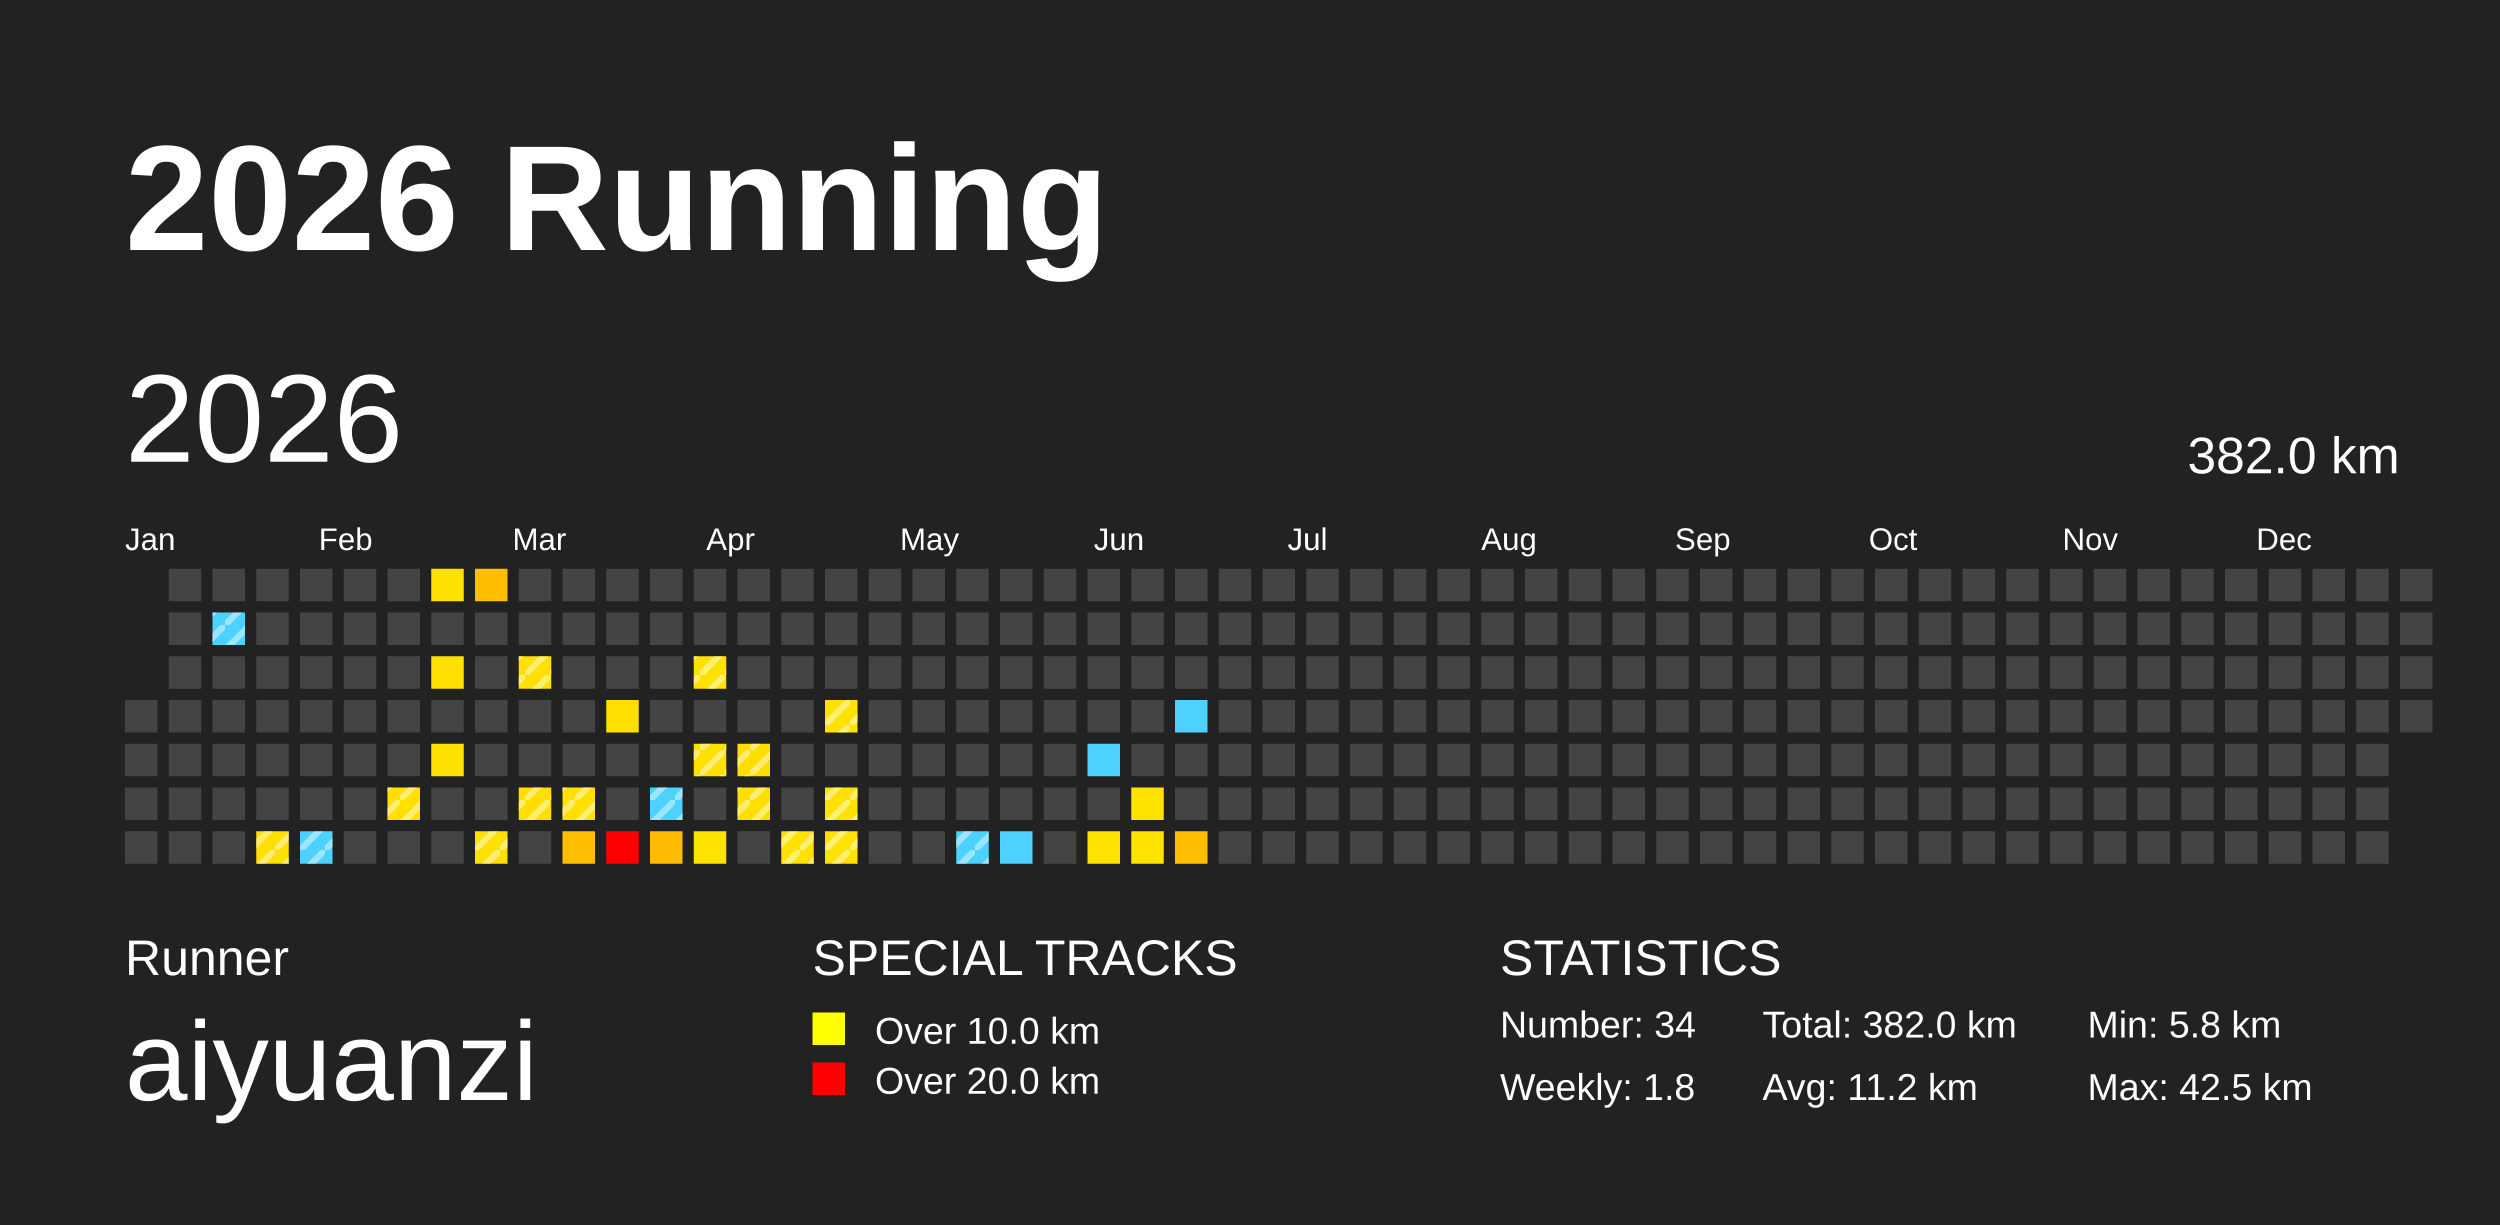
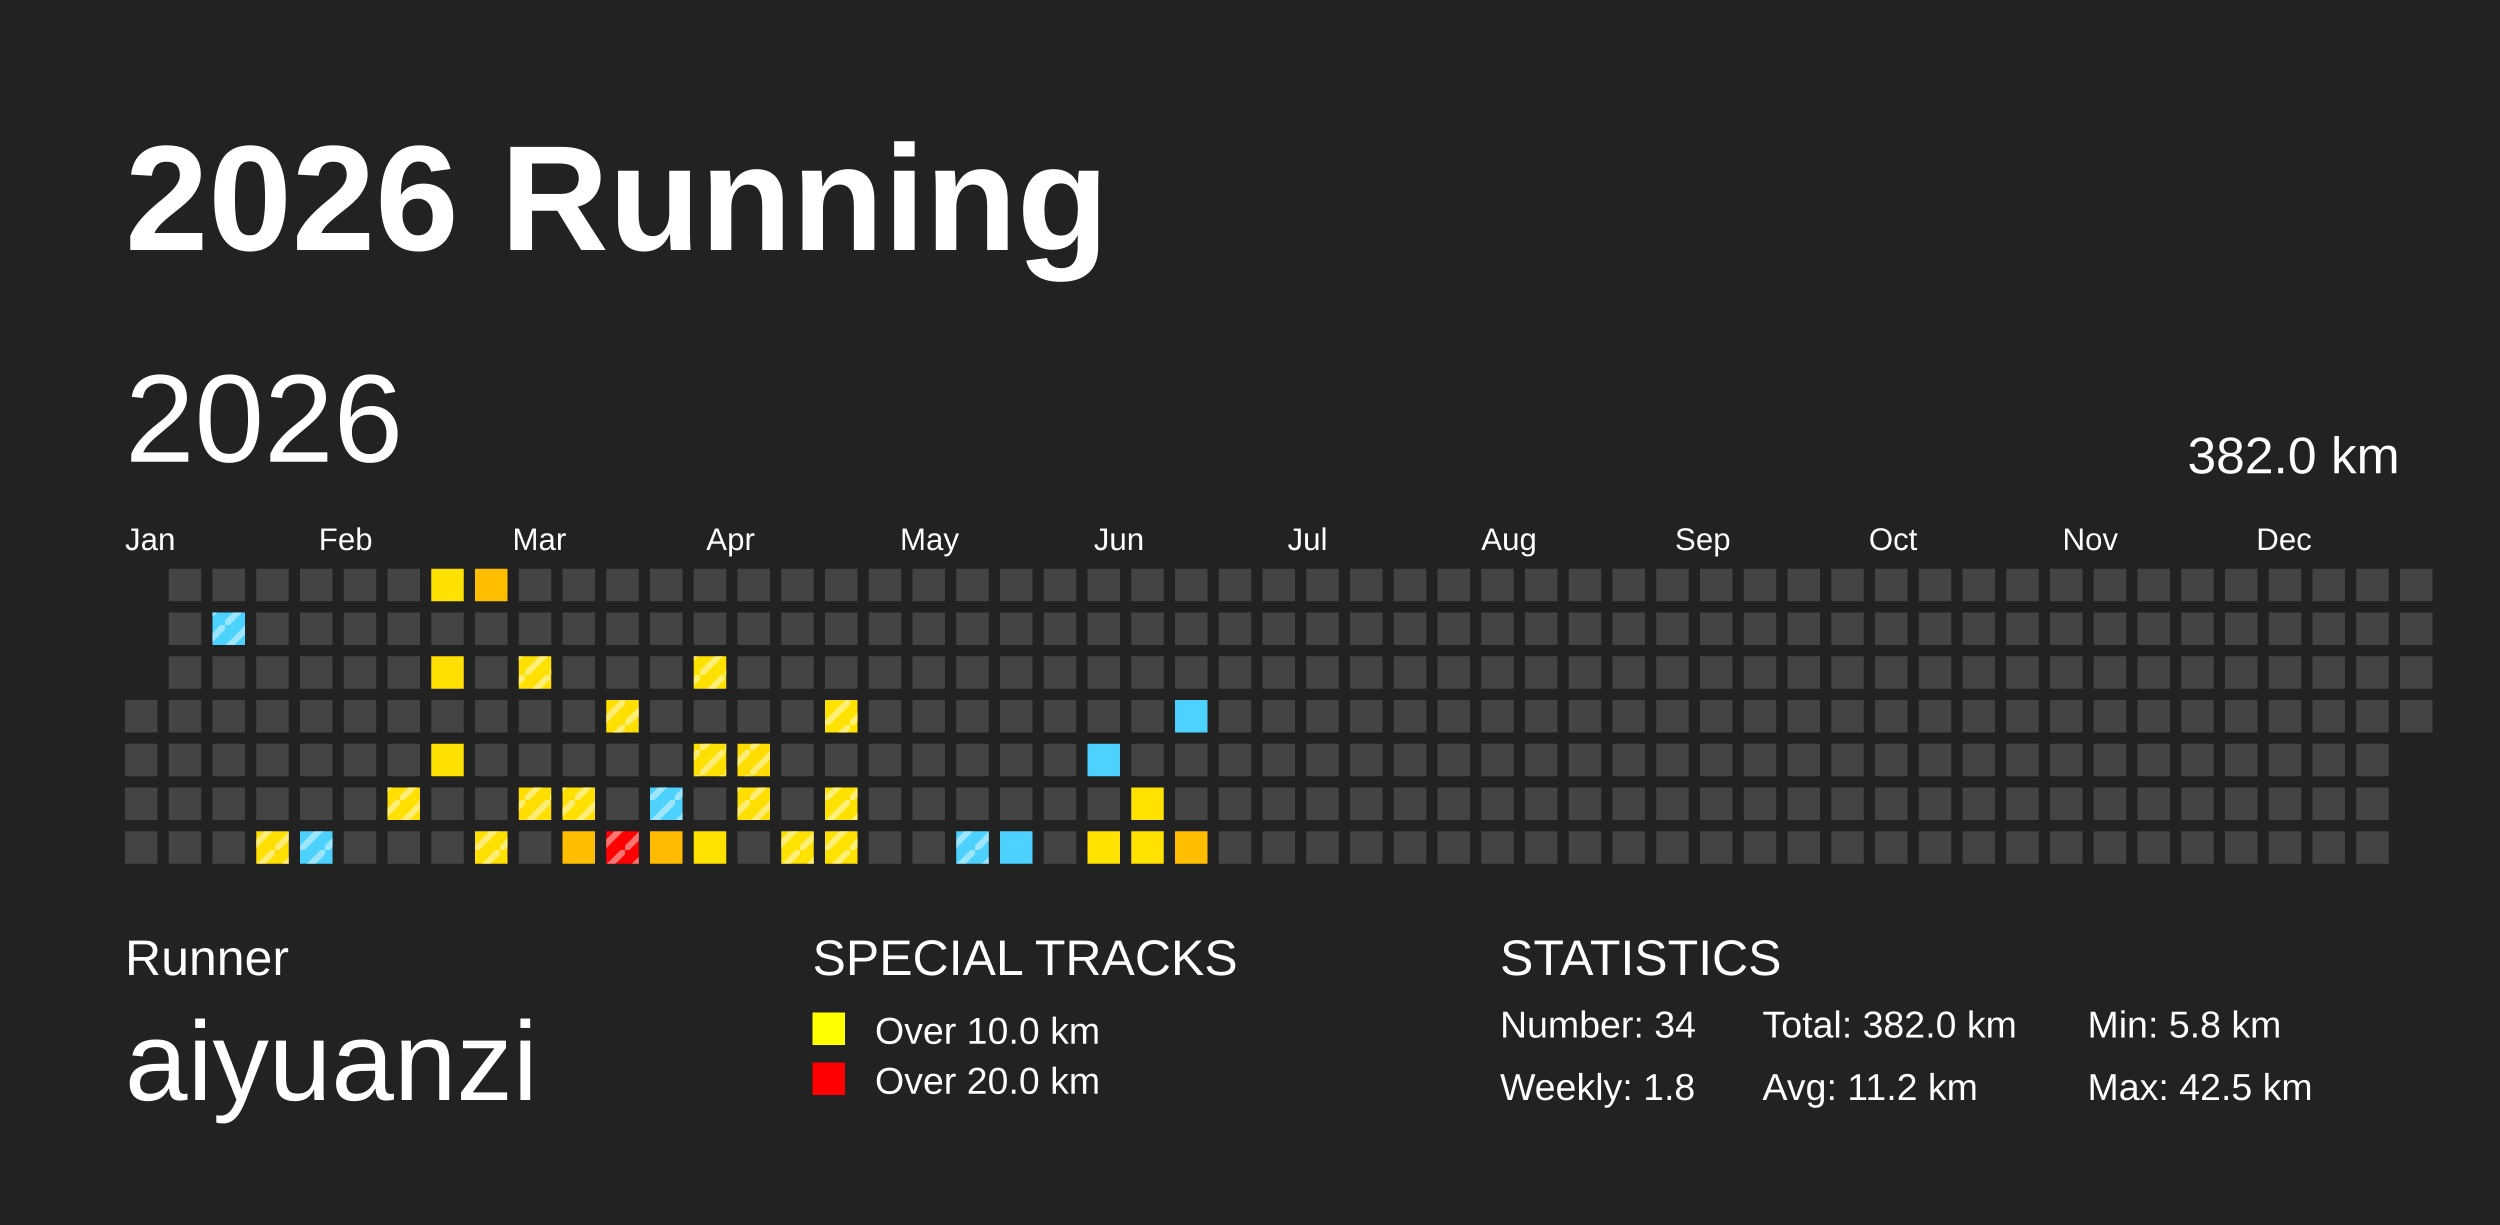
<svg xmlns="http://www.w3.org/2000/svg" baseProfile="full" height="98mm" version="1.1" viewBox="0,0,200,98" width="200mm">
  <defs>
    <pattern height="2" id="indoor-stripe" patternUnits="userSpaceOnUse" width="2">
      <line stroke="white" stroke-opacity="0.45" stroke-width="0.5" x1="0" x2="2" y1="2" y2="0" />
    </pattern>
  </defs>
  <rect fill="#222222" height="98" width="200" x="0" y="0" />
  <text fill="#FFFFFF" style="font-size:12px; font-family:Arial; font-weight:bold;" x="10" y="20">2026 Running</text>
  <text fill="#FFFFFF" style="font-size:4px; font-family:Arial" x="10" y="78">Runner</text>
  <text fill="#FFFFFF" style="font-size:9px; font-family:Arial" x="10" y="88">aiyuanzi</text>
  <text fill="#FFFFFF" style="font-size:4px; font-family:Arial" x="65" y="78">SPECIAL TRACKS</text>
  <rect fill="yellow" height="2.6" width="2.6" x="65" y="81" />
  <text fill="#FFFFFF" style="font-size:3px; font-family:Arial" x="70" y="83.5">Over 10.0 km</text>
  <rect fill="red" height="2.6" width="2.6" x="65" y="85" />
  <text fill="#FFFFFF" style="font-size:3px; font-family:Arial" x="70" y="87.5">Over 20.0 km</text>
  <text fill="#FFFFFF" style="font-size:4px; font-family:Arial" x="120" y="78">STATISTICS</text>
  <text fill="#FFFFFF" style="font-size:3px; font-family:Arial" x="120" y="83">Number: 34</text>
  <text fill="#FFFFFF" style="font-size:3px; font-family:Arial" x="120" y="88">Weekly: 1.8</text>
  <text fill="#FFFFFF" style="font-size:3px; font-family:Arial" x="141" y="83">Total: 382.0 km</text>
  <text fill="#FFFFFF" style="font-size:3px; font-family:Arial" x="141" y="88">Avg: 11.2 km</text>
  <text fill="#FFFFFF" style="font-size:3px; font-family:Arial" x="167" y="83">Min: 5.8 km</text>
  <text fill="#FFFFFF" style="font-size:3px; font-family:Arial" x="167" y="88">Max: 42.5 km</text>
  <text dominant-baseline="hanging" fill="#FFFFFF" style="font-size:10.0px; font-family:Arial;" x="10" y="30">2026</text>
  <text dominant-baseline="hanging" fill="#FFFFFF" style="font-size:4.125px; font-family:Arial;" x="175" y="35">382.0 km</text>
  <text fill="#FFFFFF" style="font-size:2.5px; font-family:Arial" x="10.0" y="44">Jan</text>
  <text fill="#FFFFFF" style="font-size:2.5px; font-family:Arial" x="25.5" y="44">Feb</text>
  <text fill="#FFFFFF" style="font-size:2.5px; font-family:Arial" x="41.0" y="44">Mar</text>
  <text fill="#FFFFFF" style="font-size:2.5px; font-family:Arial" x="56.5" y="44">Apr</text>
  <text fill="#FFFFFF" style="font-size:2.5px; font-family:Arial" x="72.0" y="44">May</text>
  <text fill="#FFFFFF" style="font-size:2.5px; font-family:Arial" x="87.5" y="44">Jun</text>
  <text fill="#FFFFFF" style="font-size:2.5px; font-family:Arial" x="103.0" y="44">Jul</text>
  <text fill="#FFFFFF" style="font-size:2.5px; font-family:Arial" x="118.5" y="44">Aug</text>
  <text fill="#FFFFFF" style="font-size:2.5px; font-family:Arial" x="134.0" y="44">Sep</text>
  <text fill="#FFFFFF" style="font-size:2.5px; font-family:Arial" x="149.5" y="44">Oct</text>
  <text fill="#FFFFFF" style="font-size:2.5px; font-family:Arial" x="165.0" y="44">Nov</text>
  <text fill="#FFFFFF" style="font-size:2.5px; font-family:Arial" x="180.5" y="44">Dec</text>
  <rect fill="#444444" height="2.6" width="2.6" x="10.0" y="56.0" />
  <rect fill="#444444" height="2.6" width="2.6" x="10.0" y="59.5" />
  <rect fill="#444444" height="2.6" width="2.6" x="10.0" y="63.0" />
  <rect fill="#444444" height="2.6" width="2.6" x="10.0" y="66.5" />
  <rect fill="#444444" height="2.6" width="2.6" x="13.5" y="45.5" />
  <rect fill="#444444" height="2.6" width="2.6" x="13.5" y="49.0" />
  <rect fill="#444444" height="2.6" width="2.6" x="13.5" y="52.5" />
  <rect fill="#444444" height="2.6" width="2.6" x="13.5" y="56.0" />
  <rect fill="#444444" height="2.6" width="2.6" x="13.5" y="59.5" />
  <rect fill="#444444" height="2.6" width="2.6" x="13.5" y="63.0" />
  <rect fill="#444444" height="2.6" width="2.6" x="13.5" y="66.5" />
  <rect fill="#444444" height="2.6" width="2.6" x="17.0" y="45.5" />
  <rect fill="#4dd2ff" height="2.6" width="2.6" x="17.0" y="49.0" />
  <rect fill="url(#indoor-stripe)" height="2.6" width="2.6" x="17.0" y="49.0" />
  <rect fill="#444444" height="2.6" width="2.6" x="17.0" y="52.5" />
  <rect fill="#444444" height="2.6" width="2.6" x="17.0" y="56.0" />
  <rect fill="#444444" height="2.6" width="2.6" x="17.0" y="59.5" />
  <rect fill="#444444" height="2.6" width="2.6" x="17.0" y="63.0" />
  <rect fill="#444444" height="2.6" width="2.6" x="17.0" y="66.5" />
  <rect fill="#444444" height="2.6" width="2.6" x="20.5" y="45.5" />
  <rect fill="#444444" height="2.6" width="2.6" x="20.5" y="49.0" />
  <rect fill="#444444" height="2.6" width="2.6" x="20.5" y="52.5" />
  <rect fill="#444444" height="2.6" width="2.6" x="20.5" y="56.0" />
  <rect fill="#444444" height="2.6" width="2.6" x="20.5" y="59.5" />
  <rect fill="#444444" height="2.6" width="2.6" x="20.5" y="63.0" />
  <rect fill="#ffdf00" height="2.6" width="2.6" x="20.5" y="66.5" />
  <rect fill="url(#indoor-stripe)" height="2.6" width="2.6" x="20.5" y="66.5" />
  <rect fill="#444444" height="2.6" width="2.6" x="24.0" y="45.5" />
  <rect fill="#444444" height="2.6" width="2.6" x="24.0" y="49.0" />
  <rect fill="#444444" height="2.6" width="2.6" x="24.0" y="52.5" />
  <rect fill="#444444" height="2.6" width="2.6" x="24.0" y="56.0" />
  <rect fill="#444444" height="2.6" width="2.6" x="24.0" y="59.5" />
  <rect fill="#444444" height="2.6" width="2.6" x="24.0" y="63.0" />
  <rect fill="#4dd2ff" height="2.6" width="2.6" x="24.0" y="66.5" />
  <rect fill="url(#indoor-stripe)" height="2.6" width="2.6" x="24.0" y="66.5" />
  <rect fill="#444444" height="2.6" width="2.6" x="27.5" y="45.5" />
  <rect fill="#444444" height="2.6" width="2.6" x="27.5" y="49.0" />
  <rect fill="#444444" height="2.6" width="2.6" x="27.5" y="52.5" />
  <rect fill="#444444" height="2.6" width="2.6" x="27.5" y="56.0" />
  <rect fill="#444444" height="2.6" width="2.6" x="27.5" y="59.5" />
  <rect fill="#444444" height="2.6" width="2.6" x="27.5" y="63.0" />
  <rect fill="#444444" height="2.6" width="2.6" x="27.5" y="66.5" />
  <rect fill="#444444" height="2.6" width="2.6" x="31.0" y="45.5" />
  <rect fill="#444444" height="2.6" width="2.6" x="31.0" y="49.0" />
  <rect fill="#444444" height="2.6" width="2.6" x="31.0" y="52.5" />
  <rect fill="#444444" height="2.6" width="2.6" x="31.0" y="56.0" />
  <rect fill="#444444" height="2.6" width="2.6" x="31.0" y="59.5" />
  <rect fill="#ffe000" height="2.6" width="2.6" x="31.0" y="63.0" />
  <rect fill="url(#indoor-stripe)" height="2.6" width="2.6" x="31.0" y="63.0" />
  <rect fill="#444444" height="2.6" width="2.6" x="31.0" y="66.5" />
  <rect fill="#ffe100" height="2.6" width="2.6" x="34.5" y="45.5" />
  <rect fill="#444444" height="2.6" width="2.6" x="34.5" y="49.0" />
  <rect fill="#ffe000" height="2.6" width="2.6" x="34.5" y="52.5" />
  <rect fill="#444444" height="2.6" width="2.6" x="34.5" y="56.0" />
  <rect fill="#ffe100" height="2.6" width="2.6" x="34.5" y="59.5" />
  <rect fill="#444444" height="2.6" width="2.6" x="34.5" y="63.0" />
  <rect fill="#444444" height="2.6" width="2.6" x="34.5" y="66.5" />
  <rect fill="#ffbe00" height="2.6" width="2.6" x="38.0" y="45.5" />
  <rect fill="#444444" height="2.6" width="2.6" x="38.0" y="49.0" />
  <rect fill="#444444" height="2.6" width="2.6" x="38.0" y="52.5" />
  <rect fill="#444444" height="2.6" width="2.6" x="38.0" y="56.0" />
  <rect fill="#444444" height="2.6" width="2.6" x="38.0" y="59.5" />
  <rect fill="#444444" height="2.6" width="2.6" x="38.0" y="63.0" />
  <rect fill="#ffe000" height="2.6" width="2.6" x="38.0" y="66.5" />
  <rect fill="url(#indoor-stripe)" height="2.6" width="2.6" x="38.0" y="66.5" />
  <rect fill="#444444" height="2.6" width="2.6" x="41.5" y="45.5" />
  <rect fill="#444444" height="2.6" width="2.6" x="41.5" y="49.0" />
  <rect fill="#ffe000" height="2.6" width="2.6" x="41.5" y="52.5" />
  <rect fill="url(#indoor-stripe)" height="2.6" width="2.6" x="41.5" y="52.5" />
  <rect fill="#444444" height="2.6" width="2.6" x="41.5" y="56.0" />
  <rect fill="#444444" height="2.6" width="2.6" x="41.5" y="59.5" />
  <rect fill="#ffde00" height="2.6" width="2.6" x="41.5" y="63.0" />
  <rect fill="url(#indoor-stripe)" height="2.6" width="2.6" x="41.5" y="63.0" />
  <rect fill="#444444" height="2.6" width="2.6" x="41.5" y="66.5" />
  <rect fill="#444444" height="2.6" width="2.6" x="45.0" y="45.5" />
  <rect fill="#444444" height="2.6" width="2.6" x="45.0" y="49.0" />
  <rect fill="#444444" height="2.6" width="2.6" x="45.0" y="52.5" />
  <rect fill="#444444" height="2.6" width="2.6" x="45.0" y="56.0" />
  <rect fill="#444444" height="2.6" width="2.6" x="45.0" y="59.5" />
  <rect fill="#ffe000" height="2.6" width="2.6" x="45.0" y="63.0" />
  <rect fill="url(#indoor-stripe)" height="2.6" width="2.6" x="45.0" y="63.0" />
  <rect fill="#ffbf00" height="2.6" width="2.6" x="45.0" y="66.5" />
  <rect fill="#444444" height="2.6" width="2.6" x="48.5" y="45.5" />
  <rect fill="#444444" height="2.6" width="2.6" x="48.5" y="49.0" />
  <rect fill="#444444" height="2.6" width="2.6" x="48.5" y="52.5" />
  <rect fill="#ffdf00" height="2.6" width="2.6" x="48.5" y="56.0" />
+   <rect fill="url(#indoor-stripe)" height="2.6" width="2.6" x="48.5" y="56.0" />
  <rect fill="#444444" height="2.6" width="2.6" x="48.5" y="59.5" />
  <rect fill="#444444" height="2.6" width="2.6" x="48.5" y="63.0" />
  <rect fill="red" height="2.6" width="2.6" x="48.5" y="66.5" />
+   <rect fill="url(#indoor-stripe)" height="2.6" width="2.6" x="48.5" y="66.5" />
  <rect fill="#444444" height="2.6" width="2.6" x="52.0" y="45.5" />
  <rect fill="#444444" height="2.6" width="2.6" x="52.0" y="49.0" />
  <rect fill="#444444" height="2.6" width="2.6" x="52.0" y="52.5" />
  <rect fill="#444444" height="2.6" width="2.6" x="52.0" y="56.0" />
  <rect fill="#444444" height="2.6" width="2.6" x="52.0" y="59.5" />
  <rect fill="#4dd2ff" height="2.6" width="2.6" x="52.0" y="63.0" />
  <rect fill="url(#indoor-stripe)" height="2.6" width="2.6" x="52.0" y="63.0" />
  <rect fill="#ffbb00" height="2.6" width="2.6" x="52.0" y="66.5" />
  <rect fill="#444444" height="2.6" width="2.6" x="55.5" y="45.5" />
  <rect fill="#444444" height="2.6" width="2.6" x="55.5" y="49.0" />
  <rect fill="#ffe100" height="2.6" width="2.6" x="55.5" y="52.5" />
  <rect fill="url(#indoor-stripe)" height="2.6" width="2.6" x="55.5" y="52.5" />
  <rect fill="#444444" height="2.6" width="2.6" x="55.5" y="56.0" />
  <rect fill="#ffe000" height="2.6" width="2.6" x="55.5" y="59.5" />
  <rect fill="url(#indoor-stripe)" height="2.6" width="2.6" x="55.5" y="59.5" />
  <rect fill="#444444" height="2.6" width="2.6" x="55.5" y="63.0" />
  <rect fill="#ffe200" height="2.6" width="2.6" x="55.5" y="66.5" />
  <rect fill="#444444" height="2.6" width="2.6" x="59.0" y="45.5" />
  <rect fill="#444444" height="2.6" width="2.6" x="59.0" y="49.0" />
  <rect fill="#444444" height="2.6" width="2.6" x="59.0" y="52.5" />
  <rect fill="#444444" height="2.6" width="2.6" x="59.0" y="56.0" />
  <rect fill="#ffdd00" height="2.6" width="2.6" x="59.0" y="59.5" />
  <rect fill="url(#indoor-stripe)" height="2.6" width="2.6" x="59.0" y="59.5" />
  <rect fill="#ffde00" height="2.6" width="2.6" x="59.0" y="63.0" />
  <rect fill="url(#indoor-stripe)" height="2.6" width="2.6" x="59.0" y="63.0" />
  <rect fill="#444444" height="2.6" width="2.6" x="59.0" y="66.5" />
  <rect fill="#444444" height="2.6" width="2.6" x="62.5" y="45.5" />
  <rect fill="#444444" height="2.6" width="2.6" x="62.5" y="49.0" />
  <rect fill="#444444" height="2.6" width="2.6" x="62.5" y="52.5" />
  <rect fill="#444444" height="2.6" width="2.6" x="62.5" y="56.0" />
  <rect fill="#444444" height="2.6" width="2.6" x="62.5" y="59.5" />
  <rect fill="#444444" height="2.6" width="2.6" x="62.5" y="63.0" />
  <rect fill="#ffe200" height="2.6" width="2.6" x="62.5" y="66.5" />
  <rect fill="url(#indoor-stripe)" height="2.6" width="2.6" x="62.5" y="66.5" />
  <rect fill="#444444" height="2.6" width="2.6" x="66.0" y="45.5" />
  <rect fill="#444444" height="2.6" width="2.6" x="66.0" y="49.0" />
  <rect fill="#444444" height="2.6" width="2.6" x="66.0" y="52.5" />
  <rect fill="#ffe200" height="2.6" width="2.6" x="66.0" y="56.0" />
  <rect fill="url(#indoor-stripe)" height="2.6" width="2.6" x="66.0" y="56.0" />
  <rect fill="#444444" height="2.6" width="2.6" x="66.0" y="59.5" />
  <rect fill="#ffe100" height="2.6" width="2.6" x="66.0" y="63.0" />
  <rect fill="url(#indoor-stripe)" height="2.6" width="2.6" x="66.0" y="63.0" />
  <rect fill="#ffe200" height="2.6" width="2.6" x="66.0" y="66.5" />
  <rect fill="url(#indoor-stripe)" height="2.6" width="2.6" x="66.0" y="66.5" />
  <rect fill="#444444" height="2.6" width="2.6" x="69.5" y="45.5" />
  <rect fill="#444444" height="2.6" width="2.6" x="69.5" y="49.0" />
  <rect fill="#444444" height="2.6" width="2.6" x="69.5" y="52.5" />
  <rect fill="#444444" height="2.6" width="2.6" x="69.5" y="56.0" />
  <rect fill="#444444" height="2.6" width="2.6" x="69.5" y="59.5" />
  <rect fill="#444444" height="2.6" width="2.6" x="69.5" y="63.0" />
  <rect fill="#444444" height="2.6" width="2.6" x="69.5" y="66.5" />
  <rect fill="#444444" height="2.6" width="2.6" x="73.0" y="45.5" />
  <rect fill="#444444" height="2.6" width="2.6" x="73.0" y="49.0" />
  <rect fill="#444444" height="2.6" width="2.6" x="73.0" y="52.5" />
  <rect fill="#444444" height="2.6" width="2.6" x="73.0" y="56.0" />
  <rect fill="#444444" height="2.6" width="2.6" x="73.0" y="59.5" />
  <rect fill="#444444" height="2.6" width="2.6" x="73.0" y="63.0" />
  <rect fill="#444444" height="2.6" width="2.6" x="73.0" y="66.5" />
  <rect fill="#444444" height="2.6" width="2.6" x="76.5" y="45.5" />
  <rect fill="#444444" height="2.6" width="2.6" x="76.5" y="49.0" />
  <rect fill="#444444" height="2.6" width="2.6" x="76.5" y="52.5" />
  <rect fill="#444444" height="2.6" width="2.6" x="76.5" y="56.0" />
  <rect fill="#444444" height="2.6" width="2.6" x="76.5" y="59.5" />
  <rect fill="#444444" height="2.6" width="2.6" x="76.5" y="63.0" />
  <rect fill="#4dd2ff" height="2.6" width="2.6" x="76.5" y="66.5" />
  <rect fill="url(#indoor-stripe)" height="2.6" width="2.6" x="76.5" y="66.5" />
  <rect fill="#444444" height="2.6" width="2.6" x="80.0" y="45.5" />
  <rect fill="#444444" height="2.6" width="2.6" x="80.0" y="49.0" />
  <rect fill="#444444" height="2.6" width="2.6" x="80.0" y="52.5" />
  <rect fill="#444444" height="2.6" width="2.6" x="80.0" y="56.0" />
  <rect fill="#444444" height="2.6" width="2.6" x="80.0" y="59.5" />
  <rect fill="#444444" height="2.6" width="2.6" x="80.0" y="63.0" />
  <rect fill="#4dd2ff" height="2.6" width="2.6" x="80.0" y="66.5" />
  <rect fill="#444444" height="2.6" width="2.6" x="83.5" y="45.5" />
  <rect fill="#444444" height="2.6" width="2.6" x="83.5" y="49.0" />
  <rect fill="#444444" height="2.6" width="2.6" x="83.5" y="52.5" />
  <rect fill="#444444" height="2.6" width="2.6" x="83.5" y="56.0" />
  <rect fill="#444444" height="2.6" width="2.6" x="83.5" y="59.5" />
  <rect fill="#444444" height="2.6" width="2.6" x="83.5" y="63.0" />
  <rect fill="#444444" height="2.6" width="2.6" x="83.5" y="66.5" />
  <rect fill="#444444" height="2.6" width="2.6" x="87.0" y="45.5" />
  <rect fill="#444444" height="2.6" width="2.6" x="87.0" y="49.0" />
  <rect fill="#444444" height="2.6" width="2.6" x="87.0" y="52.5" />
  <rect fill="#444444" height="2.6" width="2.6" x="87.0" y="56.0" />
  <rect fill="#4dd2ff" height="2.6" width="2.6" x="87.0" y="59.5" />
  <rect fill="#444444" height="2.6" width="2.6" x="87.0" y="63.0" />
  <rect fill="#ffe200" height="2.6" width="2.6" x="87.0" y="66.5" />
  <rect fill="#444444" height="2.6" width="2.6" x="90.5" y="45.5" />
  <rect fill="#444444" height="2.6" width="2.6" x="90.5" y="49.0" />
  <rect fill="#444444" height="2.6" width="2.6" x="90.5" y="52.5" />
  <rect fill="#444444" height="2.6" width="2.6" x="90.5" y="56.0" />
  <rect fill="#444444" height="2.6" width="2.6" x="90.5" y="59.5" />
  <rect fill="#ffe200" height="2.6" width="2.6" x="90.5" y="63.0" />
  <rect fill="#ffe200" height="2.6" width="2.6" x="90.5" y="66.5" />
  <rect fill="#444444" height="2.6" width="2.6" x="94.0" y="45.5" />
  <rect fill="#444444" height="2.6" width="2.6" x="94.0" y="49.0" />
  <rect fill="#444444" height="2.6" width="2.6" x="94.0" y="52.5" />
  <rect fill="#4dd2ff" height="2.6" width="2.6" x="94.0" y="56.0" />
  <rect fill="#444444" height="2.6" width="2.6" x="94.0" y="59.5" />
  <rect fill="#444444" height="2.6" width="2.6" x="94.0" y="63.0" />
  <rect fill="#ffbf00" height="2.6" width="2.6" x="94.0" y="66.5" />
  <rect fill="#444444" height="2.6" width="2.6" x="97.5" y="45.5" />
  <rect fill="#444444" height="2.6" width="2.6" x="97.5" y="49.0" />
  <rect fill="#444444" height="2.6" width="2.6" x="97.5" y="52.5" />
  <rect fill="#444444" height="2.6" width="2.6" x="97.5" y="56.0" />
  <rect fill="#444444" height="2.6" width="2.6" x="97.5" y="59.5" />
  <rect fill="#444444" height="2.6" width="2.6" x="97.5" y="63.0" />
  <rect fill="#444444" height="2.6" width="2.6" x="97.5" y="66.5" />
  <rect fill="#444444" height="2.6" width="2.6" x="101.0" y="45.5" />
  <rect fill="#444444" height="2.6" width="2.6" x="101.0" y="49.0" />
  <rect fill="#444444" height="2.6" width="2.6" x="101.0" y="52.5" />
  <rect fill="#444444" height="2.6" width="2.6" x="101.0" y="56.0" />
  <rect fill="#444444" height="2.6" width="2.6" x="101.0" y="59.5" />
  <rect fill="#444444" height="2.6" width="2.6" x="101.0" y="63.0" />
  <rect fill="#444444" height="2.6" width="2.6" x="101.0" y="66.5" />
  <rect fill="#444444" height="2.6" width="2.6" x="104.5" y="45.5" />
  <rect fill="#444444" height="2.6" width="2.6" x="104.5" y="49.0" />
  <rect fill="#444444" height="2.6" width="2.6" x="104.5" y="52.5" />
  <rect fill="#444444" height="2.6" width="2.6" x="104.5" y="56.0" />
  <rect fill="#444444" height="2.6" width="2.6" x="104.5" y="59.5" />
  <rect fill="#444444" height="2.6" width="2.6" x="104.5" y="63.0" />
  <rect fill="#444444" height="2.6" width="2.6" x="104.5" y="66.5" />
  <rect fill="#444444" height="2.6" width="2.6" x="108.0" y="45.5" />
  <rect fill="#444444" height="2.6" width="2.6" x="108.0" y="49.0" />
  <rect fill="#444444" height="2.6" width="2.6" x="108.0" y="52.5" />
  <rect fill="#444444" height="2.6" width="2.6" x="108.0" y="56.0" />
  <rect fill="#444444" height="2.6" width="2.6" x="108.0" y="59.5" />
  <rect fill="#444444" height="2.6" width="2.6" x="108.0" y="63.0" />
  <rect fill="#444444" height="2.6" width="2.6" x="108.0" y="66.5" />
  <rect fill="#444444" height="2.6" width="2.6" x="111.5" y="45.5" />
  <rect fill="#444444" height="2.6" width="2.6" x="111.5" y="49.0" />
  <rect fill="#444444" height="2.6" width="2.6" x="111.5" y="52.5" />
  <rect fill="#444444" height="2.6" width="2.6" x="111.5" y="56.0" />
  <rect fill="#444444" height="2.6" width="2.6" x="111.5" y="59.5" />
  <rect fill="#444444" height="2.6" width="2.6" x="111.5" y="63.0" />
  <rect fill="#444444" height="2.6" width="2.6" x="111.5" y="66.5" />
  <rect fill="#444444" height="2.6" width="2.6" x="115.0" y="45.5" />
  <rect fill="#444444" height="2.6" width="2.6" x="115.0" y="49.0" />
  <rect fill="#444444" height="2.6" width="2.6" x="115.0" y="52.5" />
  <rect fill="#444444" height="2.6" width="2.6" x="115.0" y="56.0" />
  <rect fill="#444444" height="2.6" width="2.6" x="115.0" y="59.5" />
  <rect fill="#444444" height="2.6" width="2.6" x="115.0" y="63.0" />
  <rect fill="#444444" height="2.6" width="2.6" x="115.0" y="66.5" />
  <rect fill="#444444" height="2.6" width="2.6" x="118.5" y="45.5" />
  <rect fill="#444444" height="2.6" width="2.6" x="118.5" y="49.0" />
  <rect fill="#444444" height="2.6" width="2.6" x="118.5" y="52.5" />
  <rect fill="#444444" height="2.6" width="2.6" x="118.5" y="56.0" />
  <rect fill="#444444" height="2.6" width="2.6" x="118.5" y="59.5" />
  <rect fill="#444444" height="2.6" width="2.6" x="118.5" y="63.0" />
  <rect fill="#444444" height="2.6" width="2.6" x="118.5" y="66.5" />
  <rect fill="#444444" height="2.6" width="2.6" x="122.0" y="45.5" />
  <rect fill="#444444" height="2.6" width="2.6" x="122.0" y="49.0" />
  <rect fill="#444444" height="2.6" width="2.6" x="122.0" y="52.5" />
  <rect fill="#444444" height="2.6" width="2.6" x="122.0" y="56.0" />
  <rect fill="#444444" height="2.6" width="2.6" x="122.0" y="59.5" />
  <rect fill="#444444" height="2.6" width="2.6" x="122.0" y="63.0" />
  <rect fill="#444444" height="2.6" width="2.6" x="122.0" y="66.5" />
  <rect fill="#444444" height="2.6" width="2.6" x="125.5" y="45.5" />
  <rect fill="#444444" height="2.6" width="2.6" x="125.5" y="49.0" />
  <rect fill="#444444" height="2.6" width="2.6" x="125.5" y="52.5" />
  <rect fill="#444444" height="2.6" width="2.6" x="125.5" y="56.0" />
  <rect fill="#444444" height="2.6" width="2.6" x="125.5" y="59.5" />
  <rect fill="#444444" height="2.6" width="2.6" x="125.5" y="63.0" />
  <rect fill="#444444" height="2.6" width="2.6" x="125.5" y="66.5" />
  <rect fill="#444444" height="2.6" width="2.6" x="129.0" y="45.5" />
  <rect fill="#444444" height="2.6" width="2.6" x="129.0" y="49.0" />
  <rect fill="#444444" height="2.6" width="2.6" x="129.0" y="52.5" />
  <rect fill="#444444" height="2.6" width="2.6" x="129.0" y="56.0" />
  <rect fill="#444444" height="2.6" width="2.6" x="129.0" y="59.5" />
  <rect fill="#444444" height="2.6" width="2.6" x="129.0" y="63.0" />
  <rect fill="#444444" height="2.6" width="2.6" x="129.0" y="66.5" />
  <rect fill="#444444" height="2.6" width="2.6" x="132.5" y="45.5" />
  <rect fill="#444444" height="2.6" width="2.6" x="132.5" y="49.0" />
  <rect fill="#444444" height="2.6" width="2.6" x="132.5" y="52.5" />
  <rect fill="#444444" height="2.6" width="2.6" x="132.5" y="56.0" />
  <rect fill="#444444" height="2.6" width="2.6" x="132.5" y="59.5" />
  <rect fill="#444444" height="2.6" width="2.6" x="132.5" y="63.0" />
  <rect fill="#444444" height="2.6" width="2.6" x="132.5" y="66.5" />
  <rect fill="#444444" height="2.6" width="2.6" x="136.0" y="45.5" />
  <rect fill="#444444" height="2.6" width="2.6" x="136.0" y="49.0" />
  <rect fill="#444444" height="2.6" width="2.6" x="136.0" y="52.5" />
  <rect fill="#444444" height="2.6" width="2.6" x="136.0" y="56.0" />
  <rect fill="#444444" height="2.6" width="2.6" x="136.0" y="59.5" />
  <rect fill="#444444" height="2.6" width="2.6" x="136.0" y="63.0" />
  <rect fill="#444444" height="2.6" width="2.6" x="136.0" y="66.5" />
  <rect fill="#444444" height="2.6" width="2.6" x="139.5" y="45.5" />
  <rect fill="#444444" height="2.6" width="2.6" x="139.5" y="49.0" />
  <rect fill="#444444" height="2.6" width="2.6" x="139.5" y="52.5" />
  <rect fill="#444444" height="2.6" width="2.6" x="139.5" y="56.0" />
  <rect fill="#444444" height="2.6" width="2.6" x="139.5" y="59.5" />
  <rect fill="#444444" height="2.6" width="2.6" x="139.5" y="63.0" />
  <rect fill="#444444" height="2.6" width="2.6" x="139.5" y="66.5" />
  <rect fill="#444444" height="2.6" width="2.6" x="143.0" y="45.5" />
  <rect fill="#444444" height="2.6" width="2.6" x="143.0" y="49.0" />
  <rect fill="#444444" height="2.6" width="2.6" x="143.0" y="52.5" />
  <rect fill="#444444" height="2.6" width="2.6" x="143.0" y="56.0" />
  <rect fill="#444444" height="2.6" width="2.6" x="143.0" y="59.5" />
  <rect fill="#444444" height="2.6" width="2.6" x="143.0" y="63.0" />
  <rect fill="#444444" height="2.6" width="2.6" x="143.0" y="66.5" />
  <rect fill="#444444" height="2.6" width="2.6" x="146.5" y="45.5" />
  <rect fill="#444444" height="2.6" width="2.6" x="146.5" y="49.0" />
  <rect fill="#444444" height="2.6" width="2.6" x="146.5" y="52.5" />
  <rect fill="#444444" height="2.6" width="2.6" x="146.5" y="56.0" />
  <rect fill="#444444" height="2.6" width="2.6" x="146.5" y="59.5" />
  <rect fill="#444444" height="2.6" width="2.6" x="146.5" y="63.0" />
  <rect fill="#444444" height="2.6" width="2.6" x="146.5" y="66.5" />
  <rect fill="#444444" height="2.6" width="2.6" x="150.0" y="45.5" />
  <rect fill="#444444" height="2.6" width="2.6" x="150.0" y="49.0" />
  <rect fill="#444444" height="2.6" width="2.6" x="150.0" y="52.5" />
  <rect fill="#444444" height="2.6" width="2.6" x="150.0" y="56.0" />
  <rect fill="#444444" height="2.6" width="2.6" x="150.0" y="59.5" />
  <rect fill="#444444" height="2.6" width="2.6" x="150.0" y="63.0" />
  <rect fill="#444444" height="2.6" width="2.6" x="150.0" y="66.5" />
  <rect fill="#444444" height="2.6" width="2.6" x="153.5" y="45.5" />
  <rect fill="#444444" height="2.6" width="2.6" x="153.5" y="49.0" />
  <rect fill="#444444" height="2.6" width="2.6" x="153.5" y="52.5" />
  <rect fill="#444444" height="2.6" width="2.6" x="153.5" y="56.0" />
  <rect fill="#444444" height="2.6" width="2.6" x="153.5" y="59.5" />
  <rect fill="#444444" height="2.6" width="2.6" x="153.5" y="63.0" />
  <rect fill="#444444" height="2.6" width="2.6" x="153.5" y="66.5" />
  <rect fill="#444444" height="2.6" width="2.6" x="157.0" y="45.5" />
  <rect fill="#444444" height="2.6" width="2.6" x="157.0" y="49.0" />
  <rect fill="#444444" height="2.6" width="2.6" x="157.0" y="52.5" />
  <rect fill="#444444" height="2.6" width="2.6" x="157.0" y="56.0" />
  <rect fill="#444444" height="2.6" width="2.6" x="157.0" y="59.5" />
  <rect fill="#444444" height="2.6" width="2.6" x="157.0" y="63.0" />
  <rect fill="#444444" height="2.6" width="2.6" x="157.0" y="66.5" />
  <rect fill="#444444" height="2.6" width="2.6" x="160.5" y="45.5" />
  <rect fill="#444444" height="2.6" width="2.6" x="160.5" y="49.0" />
  <rect fill="#444444" height="2.6" width="2.6" x="160.5" y="52.5" />
  <rect fill="#444444" height="2.6" width="2.6" x="160.5" y="56.0" />
  <rect fill="#444444" height="2.6" width="2.6" x="160.5" y="59.5" />
  <rect fill="#444444" height="2.6" width="2.6" x="160.5" y="63.0" />
  <rect fill="#444444" height="2.6" width="2.6" x="160.5" y="66.5" />
  <rect fill="#444444" height="2.6" width="2.6" x="164.0" y="45.5" />
  <rect fill="#444444" height="2.6" width="2.6" x="164.0" y="49.0" />
  <rect fill="#444444" height="2.6" width="2.6" x="164.0" y="52.5" />
  <rect fill="#444444" height="2.6" width="2.6" x="164.0" y="56.0" />
  <rect fill="#444444" height="2.6" width="2.6" x="164.0" y="59.5" />
  <rect fill="#444444" height="2.6" width="2.6" x="164.0" y="63.0" />
  <rect fill="#444444" height="2.6" width="2.6" x="164.0" y="66.5" />
  <rect fill="#444444" height="2.6" width="2.6" x="167.5" y="45.5" />
  <rect fill="#444444" height="2.6" width="2.6" x="167.5" y="49.0" />
  <rect fill="#444444" height="2.6" width="2.6" x="167.5" y="52.5" />
  <rect fill="#444444" height="2.6" width="2.6" x="167.5" y="56.0" />
  <rect fill="#444444" height="2.6" width="2.6" x="167.5" y="59.5" />
  <rect fill="#444444" height="2.6" width="2.6" x="167.5" y="63.0" />
  <rect fill="#444444" height="2.6" width="2.6" x="167.5" y="66.5" />
  <rect fill="#444444" height="2.6" width="2.6" x="171.0" y="45.5" />
  <rect fill="#444444" height="2.6" width="2.6" x="171.0" y="49.0" />
  <rect fill="#444444" height="2.6" width="2.6" x="171.0" y="52.5" />
  <rect fill="#444444" height="2.6" width="2.6" x="171.0" y="56.0" />
  <rect fill="#444444" height="2.6" width="2.6" x="171.0" y="59.5" />
  <rect fill="#444444" height="2.6" width="2.6" x="171.0" y="63.0" />
  <rect fill="#444444" height="2.6" width="2.6" x="171.0" y="66.5" />
  <rect fill="#444444" height="2.6" width="2.6" x="174.5" y="45.5" />
  <rect fill="#444444" height="2.6" width="2.6" x="174.5" y="49.0" />
  <rect fill="#444444" height="2.6" width="2.6" x="174.5" y="52.5" />
  <rect fill="#444444" height="2.6" width="2.6" x="174.5" y="56.0" />
  <rect fill="#444444" height="2.6" width="2.6" x="174.5" y="59.5" />
  <rect fill="#444444" height="2.6" width="2.6" x="174.5" y="63.0" />
  <rect fill="#444444" height="2.6" width="2.6" x="174.5" y="66.5" />
  <rect fill="#444444" height="2.6" width="2.6" x="178.0" y="45.5" />
  <rect fill="#444444" height="2.6" width="2.6" x="178.0" y="49.0" />
  <rect fill="#444444" height="2.6" width="2.6" x="178.0" y="52.5" />
  <rect fill="#444444" height="2.6" width="2.6" x="178.0" y="56.0" />
  <rect fill="#444444" height="2.6" width="2.6" x="178.0" y="59.5" />
  <rect fill="#444444" height="2.6" width="2.6" x="178.0" y="63.0" />
  <rect fill="#444444" height="2.6" width="2.6" x="178.0" y="66.5" />
  <rect fill="#444444" height="2.6" width="2.6" x="181.5" y="45.5" />
  <rect fill="#444444" height="2.6" width="2.6" x="181.5" y="49.0" />
  <rect fill="#444444" height="2.6" width="2.6" x="181.5" y="52.5" />
  <rect fill="#444444" height="2.6" width="2.6" x="181.5" y="56.0" />
  <rect fill="#444444" height="2.6" width="2.6" x="181.5" y="59.5" />
  <rect fill="#444444" height="2.6" width="2.6" x="181.5" y="63.0" />
  <rect fill="#444444" height="2.6" width="2.6" x="181.5" y="66.5" />
  <rect fill="#444444" height="2.6" width="2.6" x="185.0" y="45.5" />
  <rect fill="#444444" height="2.6" width="2.6" x="185.0" y="49.0" />
  <rect fill="#444444" height="2.6" width="2.6" x="185.0" y="52.5" />
  <rect fill="#444444" height="2.6" width="2.6" x="185.0" y="56.0" />
  <rect fill="#444444" height="2.6" width="2.6" x="185.0" y="59.5" />
  <rect fill="#444444" height="2.6" width="2.6" x="185.0" y="63.0" />
  <rect fill="#444444" height="2.6" width="2.6" x="185.0" y="66.5" />
  <rect fill="#444444" height="2.6" width="2.6" x="188.5" y="45.5" />
  <rect fill="#444444" height="2.6" width="2.6" x="188.5" y="49.0" />
  <rect fill="#444444" height="2.6" width="2.6" x="188.5" y="52.5" />
  <rect fill="#444444" height="2.6" width="2.6" x="188.5" y="56.0" />
  <rect fill="#444444" height="2.6" width="2.6" x="188.5" y="59.5" />
  <rect fill="#444444" height="2.6" width="2.6" x="188.5" y="63.0" />
  <rect fill="#444444" height="2.6" width="2.6" x="188.5" y="66.5" />
  <rect fill="#444444" height="2.6" width="2.6" x="192.0" y="45.5" />
  <rect fill="#444444" height="2.6" width="2.6" x="192.0" y="49.0" />
  <rect fill="#444444" height="2.6" width="2.6" x="192.0" y="52.5" />
  <rect fill="#444444" height="2.6" width="2.6" x="192.0" y="56.0" />
</svg>
